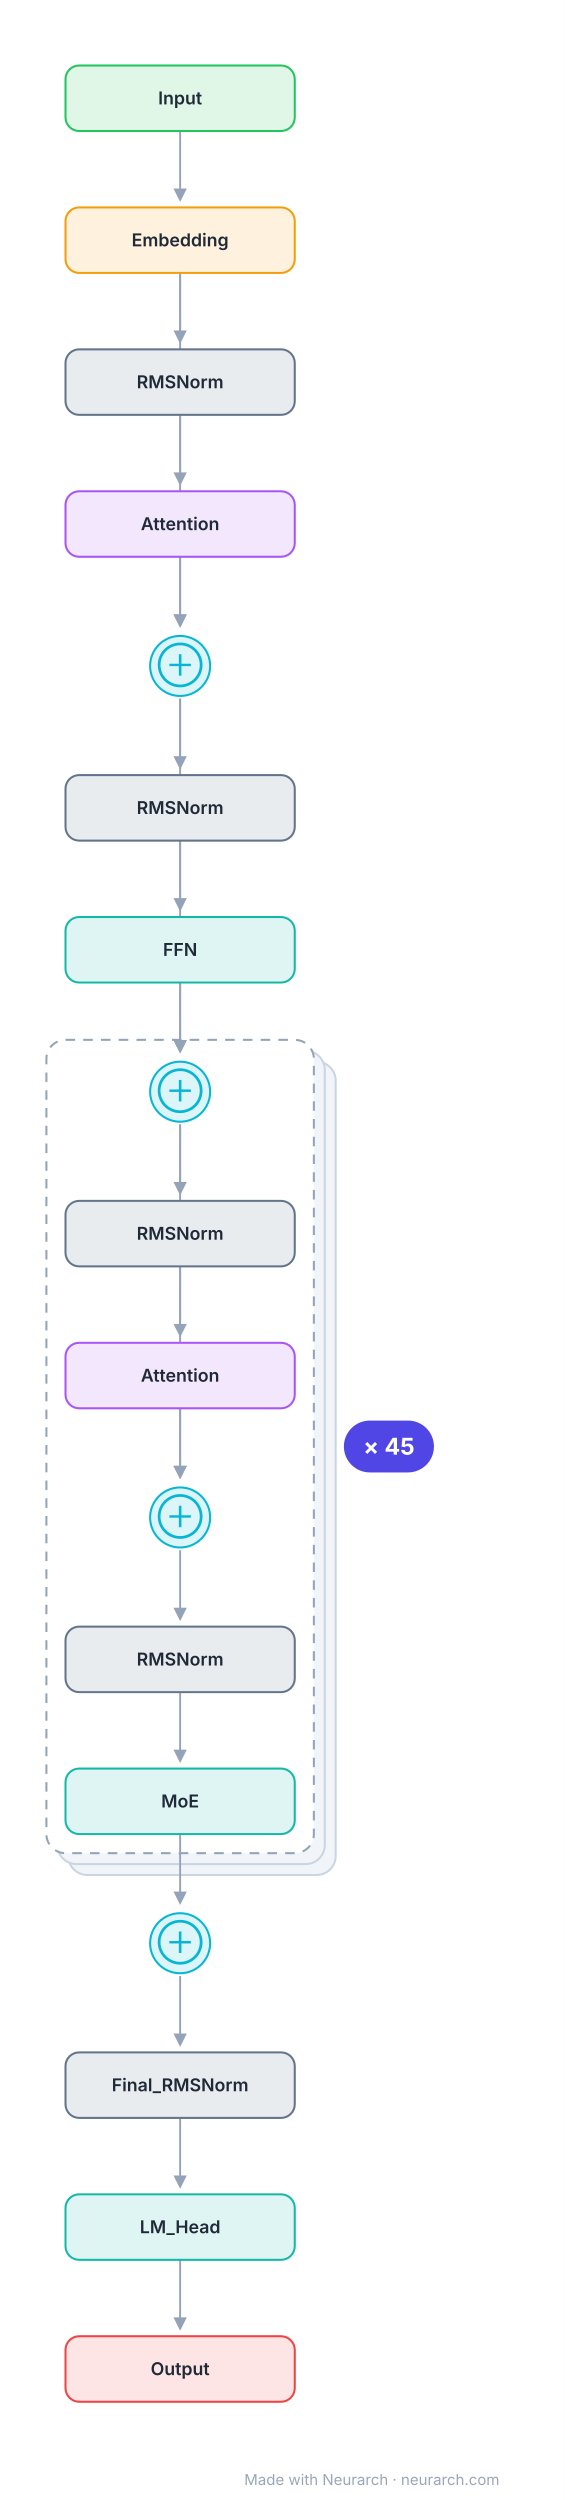
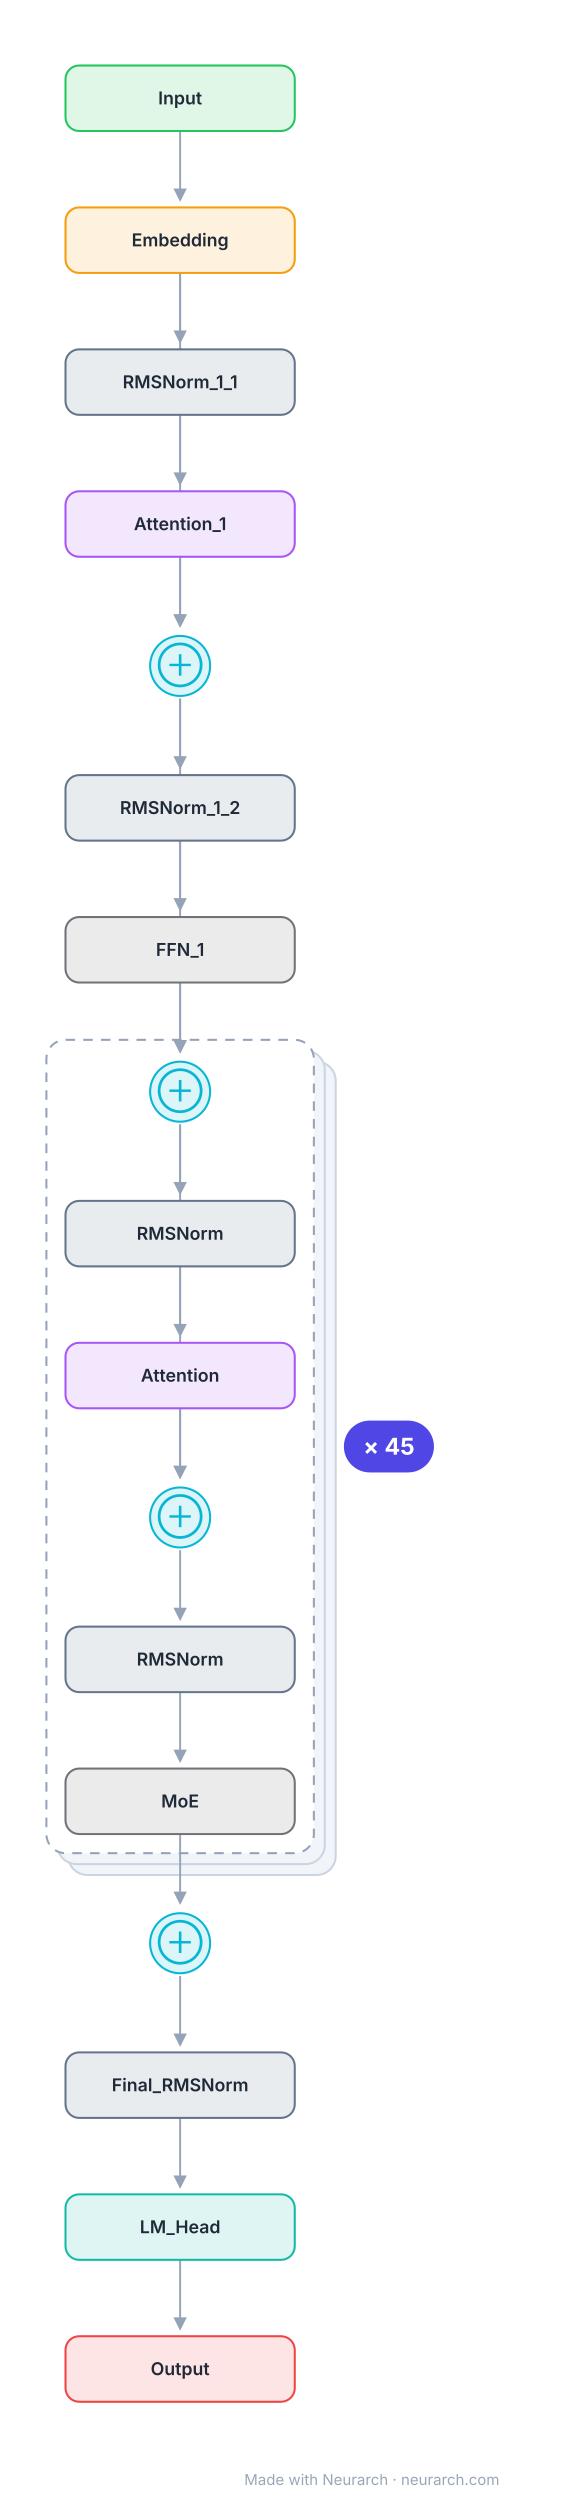
<svg xmlns="http://www.w3.org/2000/svg" width="414" height="1832" viewBox="0 0 414 1832" font-family="-apple-system, 'Segoe UI', Inter, Helvetica, Arial, sans-serif">
  <defs>
    <marker id="arrow" viewBox="0 0 10 10" refX="8" refY="5" markerWidth="7" markerHeight="7" orient="auto-start-reverse">
      <path d="M0,0 L10,5 L0,10 z" fill="#94a3b8" />
    </marker>
  </defs>
  <rect x="0" y="0" width="414" height="1832" fill="#ffffff" />
  <rect x="50.0" y="778.0" width="196.0" height="596.0" rx="14" fill="#f1f5f9" stroke="#cbd5e1" stroke-width="1.5" />
  <rect x="42.0" y="770.0" width="196.0" height="596.0" rx="14" fill="#f1f5f9" stroke="#cbd5e1" stroke-width="1.5" />
  <rect x="34.0" y="762.0" width="196.0" height="596.0" rx="14" fill="#ffffff" stroke="#94a3b8" stroke-width="1.5" stroke-dasharray="7 6" />
  <rect x="252.0" y="1041.0" width="66" height="38" rx="19" fill="#4f46e5" />
  <text x="285.0" y="1066.0" text-anchor="middle" font-size="17" font-weight="700" fill="#ffffff">× 45</text>
  <path d="M132.0,96.0 C132.0,121.0 132.0,121.0 132.0,146.0" fill="none" stroke="#94a3b8" stroke-width="1.4" marker-end="url(#arrow)" />
  <path d="M132.0,200.0 C132.0,225.0 132.0,225.0 132.0,250.0" fill="none" stroke="#94a3b8" stroke-width="1.4" marker-end="url(#arrow)" />
  <path d="M132.0,304.0 C132.0,329.0 132.0,329.0 132.0,354.0" fill="none" stroke="#94a3b8" stroke-width="1.4" marker-end="url(#arrow)" />
  <path d="M132.0,408.0 C132.0,433.0 132.0,433.0 132.0,458.0" fill="none" stroke="#94a3b8" stroke-width="1.4" marker-end="url(#arrow)" />
  <path d="M132.0,200.0 C132.0,329.0 132.0,329.0 132.0,458.0" fill="none" stroke="#94a3b8" stroke-width="1.4" marker-end="url(#arrow)" />
  <path d="M132.0,512.0 C132.0,537.0 132.0,537.0 132.0,562.0" fill="none" stroke="#94a3b8" stroke-width="1.4" marker-end="url(#arrow)" />
  <path d="M132.0,616.0 C132.0,641.0 132.0,641.0 132.0,666.0" fill="none" stroke="#94a3b8" stroke-width="1.4" marker-end="url(#arrow)" />
  <path d="M132.0,720.0 C132.0,745.0 132.0,745.0 132.0,770.0" fill="none" stroke="#94a3b8" stroke-width="1.4" marker-end="url(#arrow)" />
  <path d="M132.0,512.0 C132.0,641.0 132.0,641.0 132.0,770.0" fill="none" stroke="#94a3b8" stroke-width="1.4" marker-end="url(#arrow)" />
  <path d="M132.0,824.0 C132.0,849.0 132.0,849.0 132.0,874.0" fill="none" stroke="#94a3b8" stroke-width="1.4" marker-end="url(#arrow)" />
  <path d="M132.0,928.0 C132.0,953.0 132.0,953.0 132.0,978.0" fill="none" stroke="#94a3b8" stroke-width="1.4" marker-end="url(#arrow)" />
  <path d="M132.0,1032.0 C132.0,1057.0 132.0,1057.0 132.0,1082.0" fill="none" stroke="#94a3b8" stroke-width="1.4" marker-end="url(#arrow)" />
  <path d="M132.0,824.0 C132.0,953.0 132.0,953.0 132.0,1082.0" fill="none" stroke="#94a3b8" stroke-width="1.4" marker-end="url(#arrow)" />
  <path d="M132.0,1136.0 C132.0,1161.0 132.0,1161.0 132.0,1186.0" fill="none" stroke="#94a3b8" stroke-width="1.4" marker-end="url(#arrow)" />
  <path d="M132.0,1240.0 C132.0,1265.0 132.0,1265.0 132.0,1290.0" fill="none" stroke="#94a3b8" stroke-width="1.4" marker-end="url(#arrow)" />
  <path d="M132.0,1448.0 C132.0,1473.0 132.0,1473.0 132.0,1498.0" fill="none" stroke="#94a3b8" stroke-width="1.4" marker-end="url(#arrow)" />
  <path d="M132.0,1552.0 C132.0,1577.0 132.0,1577.0 132.0,1602.0" fill="none" stroke="#94a3b8" stroke-width="1.4" marker-end="url(#arrow)" />
  <path d="M132.0,1656.0 C132.0,1681.0 132.0,1681.0 132.0,1706.0" fill="none" stroke="#94a3b8" stroke-width="1.4" marker-end="url(#arrow)" />
  <path d="M132.0,1344.0 C132.0,1369.0 132.0,1369.0 132.0,1394.0" fill="none" stroke="#94a3b8" stroke-width="1.4" marker-end="url(#arrow)" />
  <rect x="48.0" y="48.0" width="168" height="48" rx="10" fill="rgb(224, 247, 232)" stroke="#22c55e" stroke-width="1.5" />
  <text x="132.0" y="76.5" text-anchor="middle" font-size="13" font-weight="600" fill="#1f2937">Input</text>
  <rect x="48.0" y="152.0" width="168" height="48" rx="10" fill="rgb(254, 241, 221)" stroke="#f59e0b" stroke-width="1.5" />
  <text x="132.0" y="180.5" text-anchor="middle" font-size="13" font-weight="600" fill="#1f2937">Embedding</text>
  <rect x="48.0" y="256.0" width="168" height="48" rx="10" fill="rgb(233, 236, 239)" stroke="#64748b" stroke-width="1.5" />
-   <text x="132.0" y="284.5" text-anchor="middle" font-size="13" font-weight="600" fill="#1f2937">RMSNorm</text>
+   <text x="132.0" y="284.5" text-anchor="middle" font-size="13" font-weight="600" fill="#1f2937">RMSNorm_1_1</text>
  <rect x="48.0" y="360.0" width="168" height="48" rx="10" fill="rgb(243, 231, 254)" stroke="#a855f7" stroke-width="1.5" />
-   <text x="132.0" y="388.5" text-anchor="middle" font-size="13" font-weight="600" fill="#1f2937">Attention</text>
+   <text x="132.0" y="388.5" text-anchor="middle" font-size="13" font-weight="600" fill="#1f2937">Attention_1</text>
  <circle cx="132.0" cy="488.0" r="22" fill="rgb(220, 245, 249)" stroke="#06b6d4" stroke-width="1.5" />
  <text x="132.0" y="496.0" text-anchor="middle" font-size="24" fill="#06b6d4">⊕</text>
  <rect x="48.0" y="568.0" width="168" height="48" rx="10" fill="rgb(233, 236, 239)" stroke="#64748b" stroke-width="1.5" />
-   <text x="132.0" y="596.5" text-anchor="middle" font-size="13" font-weight="600" fill="#1f2937">RMSNorm</text>
-   <rect x="48.0" y="672.0" width="168" height="48" rx="10" fill="rgb(222, 245, 243)" stroke="#14b8a6" stroke-width="1.5" />
-   <text x="132.0" y="700.5" text-anchor="middle" font-size="13" font-weight="600" fill="#1f2937">FFN</text>
+   <text x="132.0" y="596.5" text-anchor="middle" font-size="13" font-weight="600" fill="#1f2937">RMSNorm_1_2</text>
+   <rect x="48.0" y="672.0" width="168" height="48" rx="10" fill="rgb(235, 235, 236)" stroke="#71717a" stroke-width="1.5" />
+   <text x="132.0" y="700.5" text-anchor="middle" font-size="13" font-weight="600" fill="#1f2937">FFN_1</text>
  <circle cx="132.0" cy="800.0" r="22" fill="rgb(220, 245, 249)" stroke="#06b6d4" stroke-width="1.5" />
  <text x="132.0" y="808.0" text-anchor="middle" font-size="24" fill="#06b6d4">⊕</text>
  <rect x="48.0" y="880.0" width="168" height="48" rx="10" fill="rgb(233, 236, 239)" stroke="#64748b" stroke-width="1.5" />
  <text x="132.0" y="908.5" text-anchor="middle" font-size="13" font-weight="600" fill="#1f2937">RMSNorm</text>
  <rect x="48.0" y="984.0" width="168" height="48" rx="10" fill="rgb(243, 231, 254)" stroke="#a855f7" stroke-width="1.5" />
  <text x="132.0" y="1012.5" text-anchor="middle" font-size="13" font-weight="600" fill="#1f2937">Attention</text>
  <circle cx="132.0" cy="1112.0" r="22" fill="rgb(220, 245, 249)" stroke="#06b6d4" stroke-width="1.5" />
  <text x="132.0" y="1120.0" text-anchor="middle" font-size="24" fill="#06b6d4">⊕</text>
  <rect x="48.0" y="1192.0" width="168" height="48" rx="10" fill="rgb(233, 236, 239)" stroke="#64748b" stroke-width="1.5" />
  <text x="132.0" y="1220.5" text-anchor="middle" font-size="13" font-weight="600" fill="#1f2937">RMSNorm</text>
-   <rect x="48.0" y="1296.0" width="168" height="48" rx="10" fill="rgb(222, 245, 243)" stroke="#14b8a6" stroke-width="1.5" />
+   <rect x="48.0" y="1296.0" width="168" height="48" rx="10" fill="rgb(235, 235, 236)" stroke="#71717a" stroke-width="1.5" />
  <text x="132.0" y="1324.5" text-anchor="middle" font-size="13" font-weight="600" fill="#1f2937">MoE</text>
  <circle cx="132.0" cy="1424.0" r="22" fill="rgb(220, 245, 249)" stroke="#06b6d4" stroke-width="1.5" />
  <text x="132.0" y="1432.0" text-anchor="middle" font-size="24" fill="#06b6d4">⊕</text>
  <rect x="48.0" y="1504.0" width="168" height="48" rx="10" fill="rgb(233, 236, 239)" stroke="#64748b" stroke-width="1.5" />
  <text x="132.0" y="1532.5" text-anchor="middle" font-size="13" font-weight="600" fill="#1f2937">Final_RMSNorm</text>
  <rect x="48.0" y="1608.0" width="168" height="48" rx="10" fill="rgb(222, 245, 243)" stroke="#14b8a6" stroke-width="1.5" />
  <text x="132.0" y="1636.5" text-anchor="middle" font-size="13" font-weight="600" fill="#1f2937">LM_Head</text>
  <rect x="48.0" y="1712.0" width="168" height="48" rx="10" fill="rgb(253, 229, 229)" stroke="#ef4444" stroke-width="1.5" />
  <text x="132.0" y="1740.5" text-anchor="middle" font-size="13" font-weight="600" fill="#1f2937">Output</text>
  <text x="366.0" y="1821.0" text-anchor="end" font-size="11" fill="#9aa6b8">Made with Neurarch · neurarch.com</text>
</svg>
